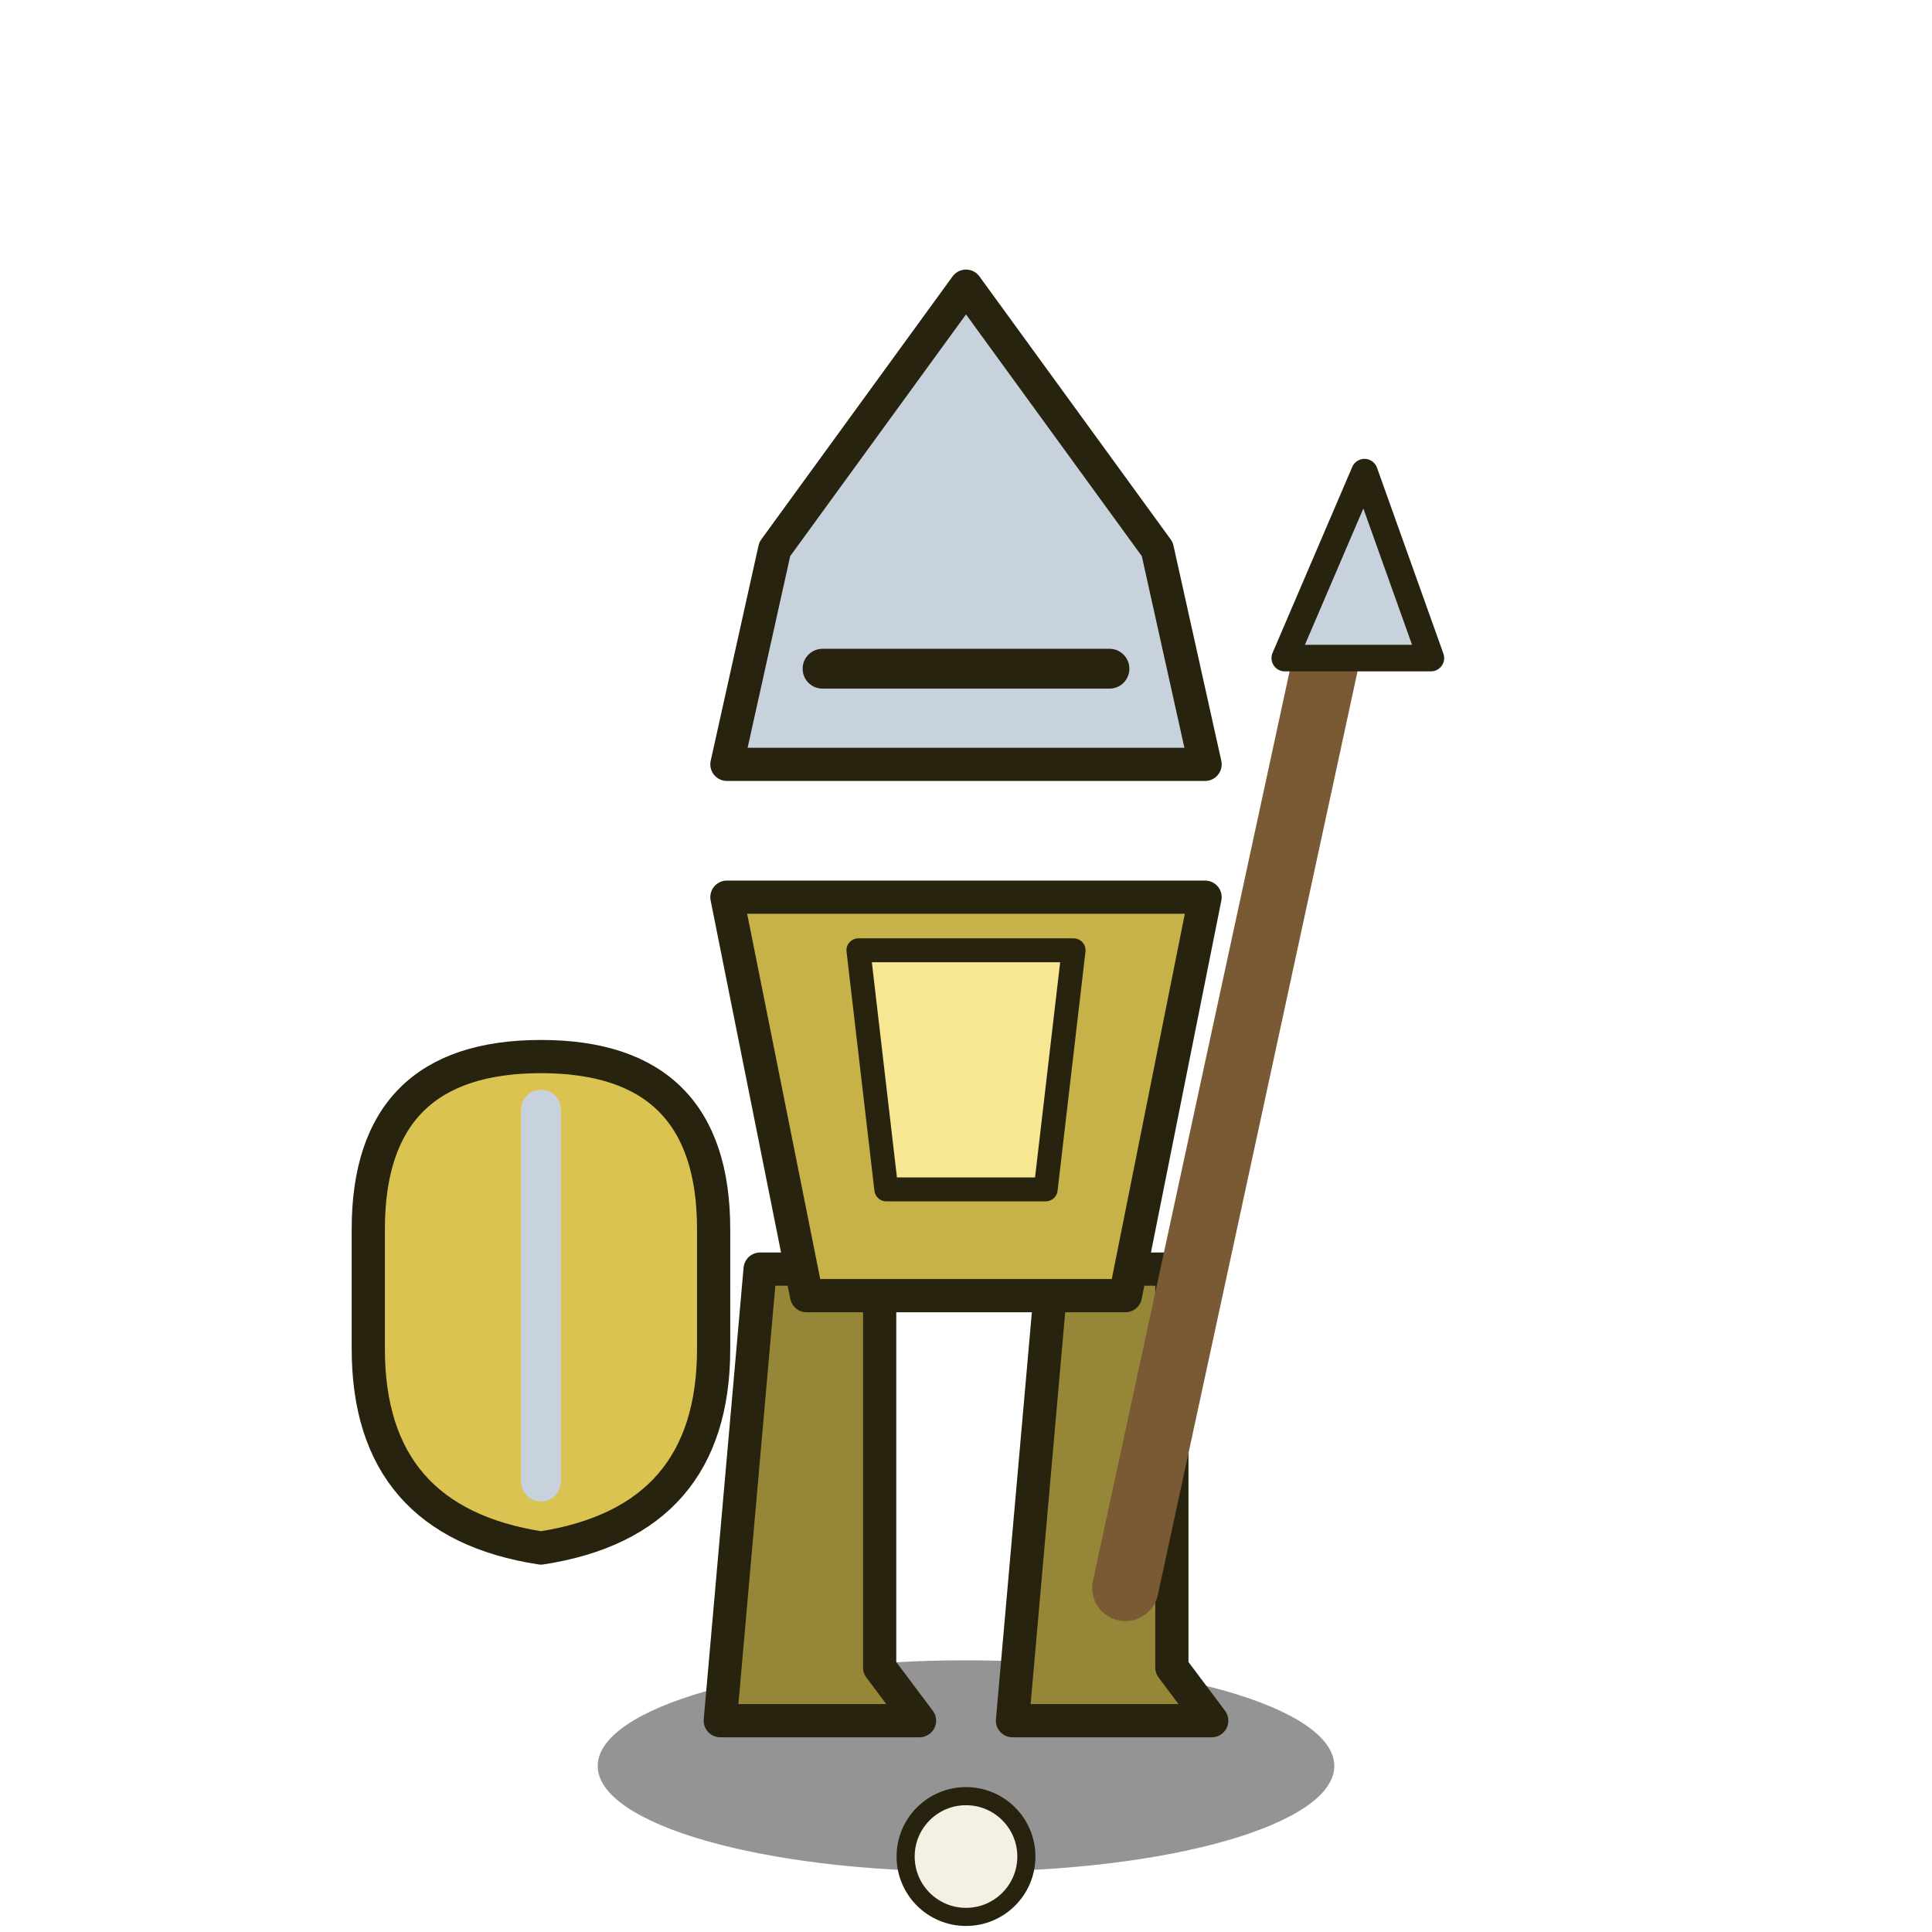
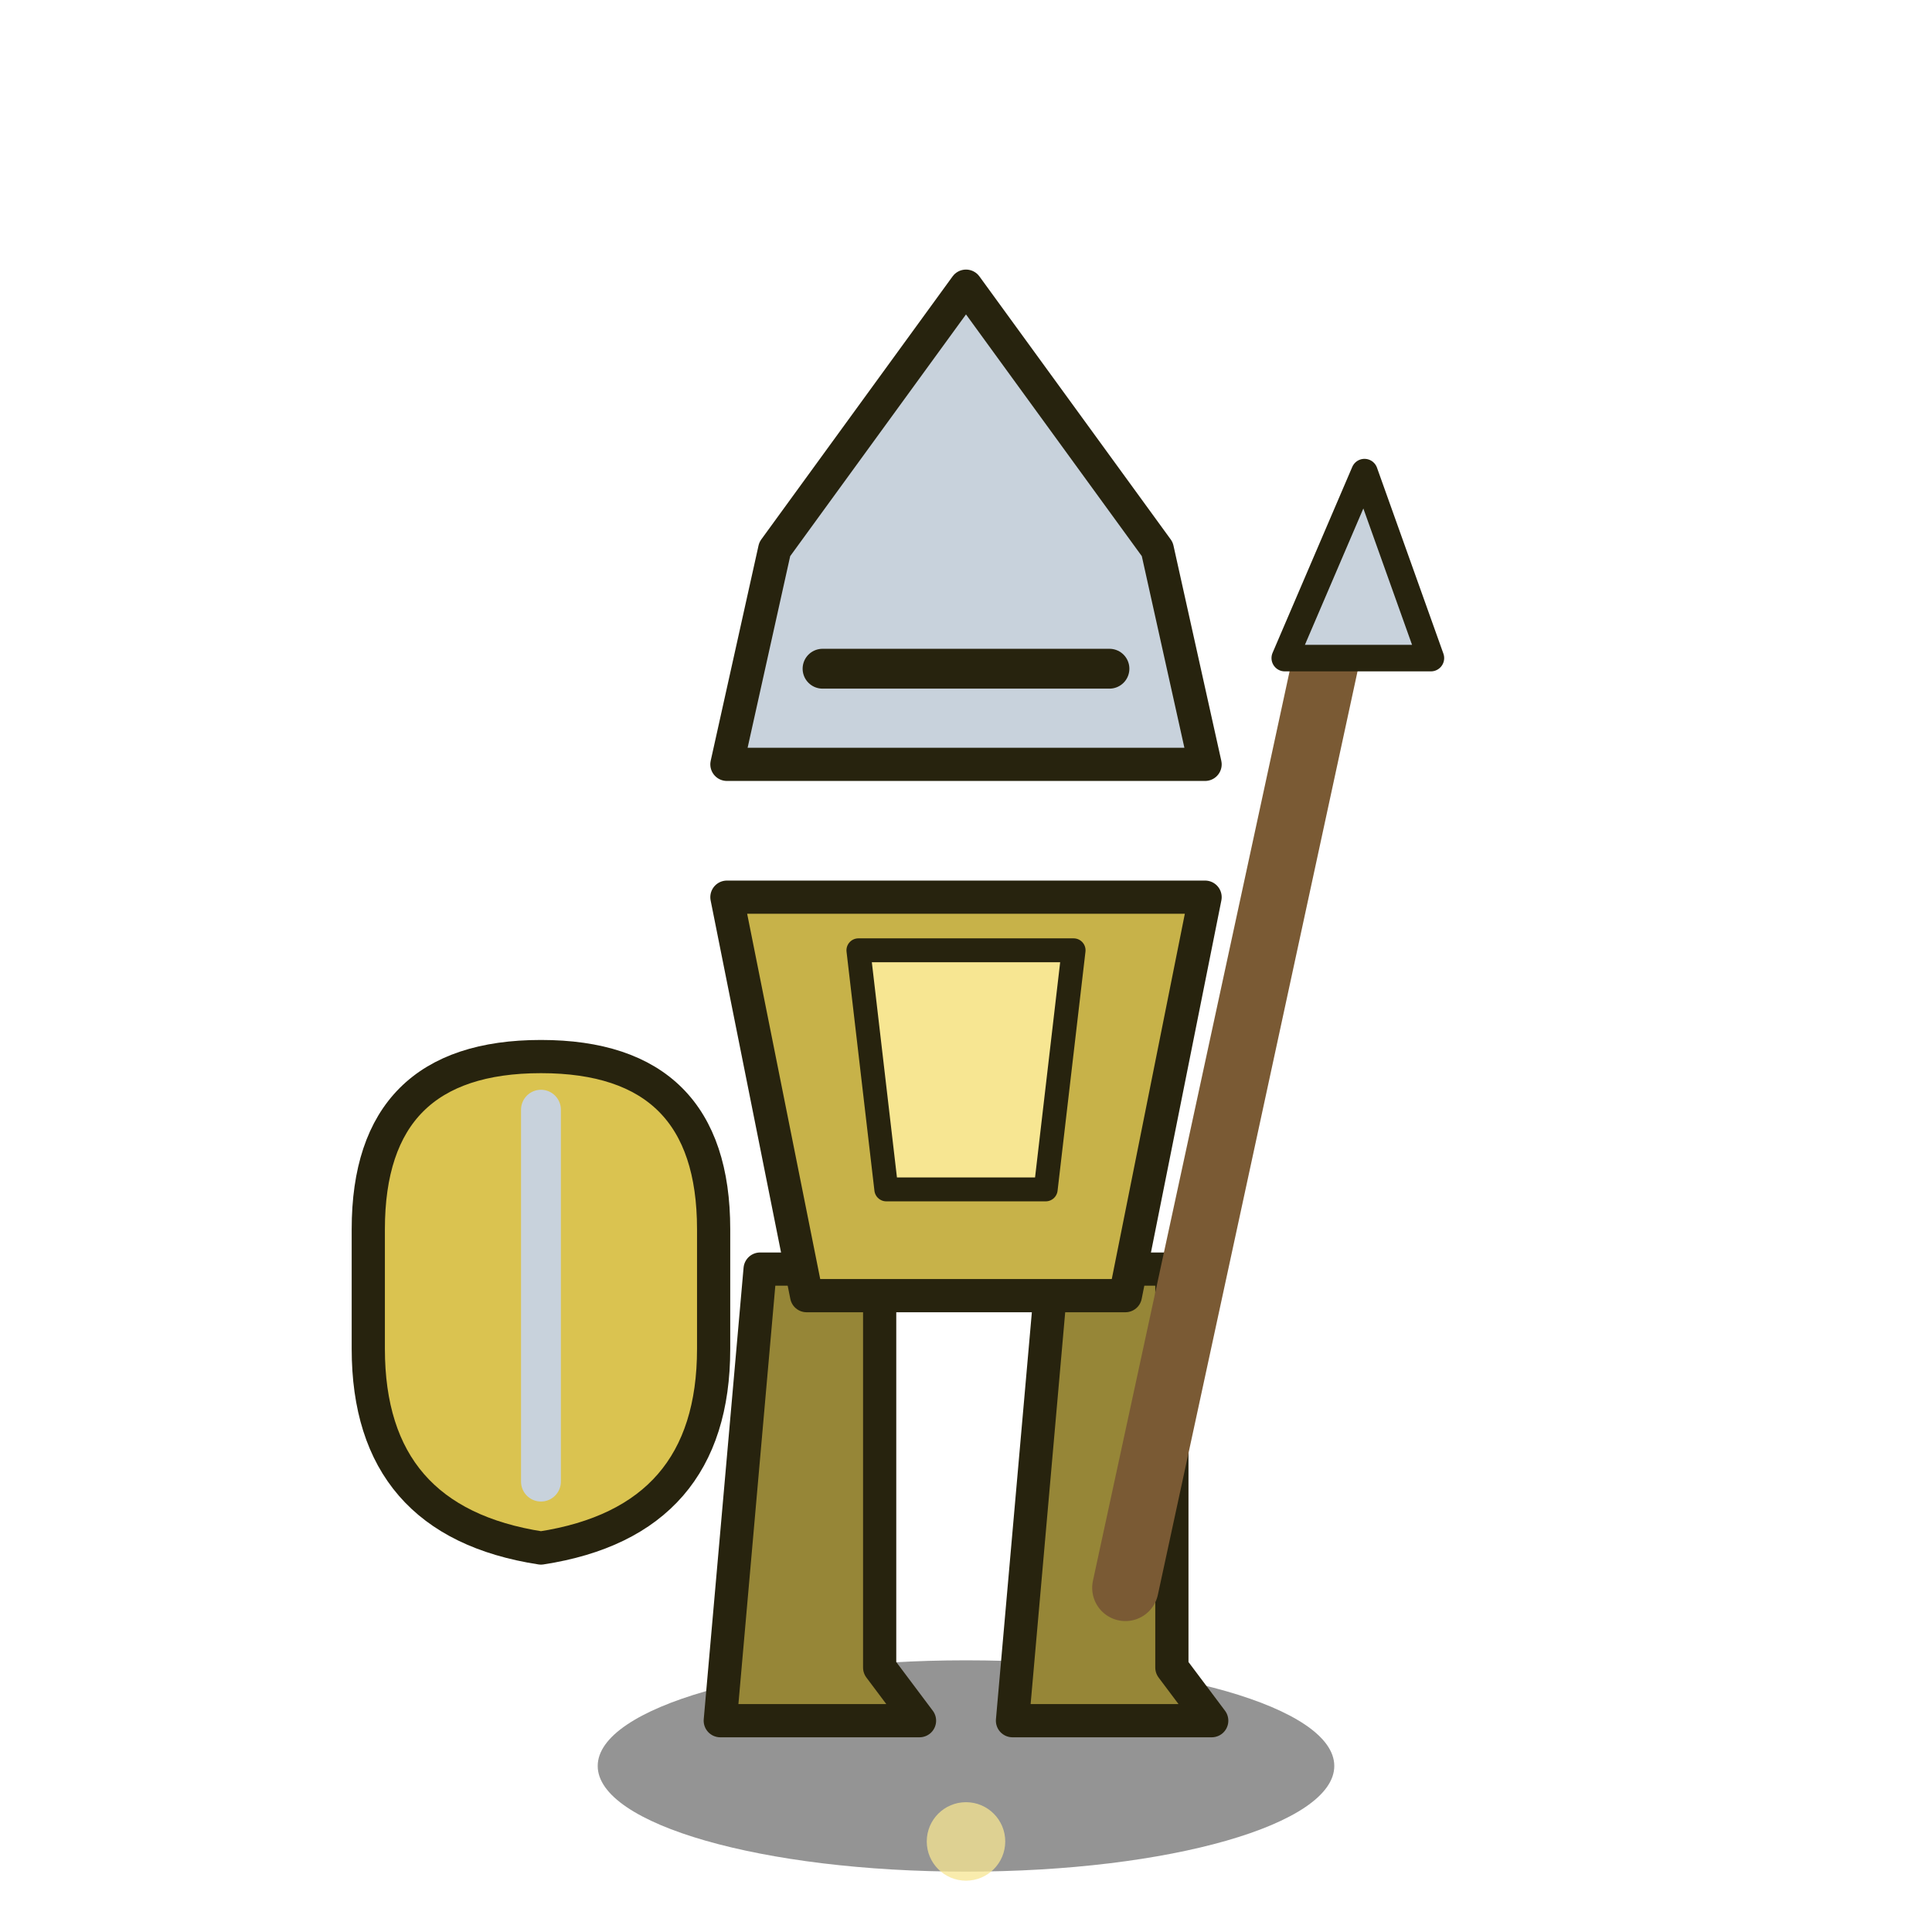
<svg xmlns="http://www.w3.org/2000/svg" viewBox="0 0 128 128" width="128" height="128">
  <ellipse cx="64.0" cy="117.0" rx="24.4" ry="7" fill="#000" opacity="0.42" />
  <g transform="translate(64.0,114.0) scale(0.88) translate(-64.0,-114.0)">
    <polygon points="48.5,80.0 57.5,80.0 57.5,110.0 60.5,114.0 45.5,114.0" fill="#968637" stroke="#27230e" stroke-width="2.5" stroke-linejoin="round" />
    <polygon points="70.5,80.0 79.5,80.0 79.5,110.0 82.5,114.0 67.5,114.0" fill="#968637" stroke="#27230e" stroke-width="2.5" stroke-linejoin="round" />
    <polygon points="46.0,52.0 82.0,52.0 76.0,82.0 52.0,82.0" fill="#c7b249" stroke="#27230e" stroke-width="2.5" stroke-linejoin="round" />
    <polygon points="55.9,56.0 72.1,56.0 70.0,74.0 58.0,74.0" fill="#f7e692" stroke="#27230e" stroke-width="1.8" stroke-linejoin="round" />
    <polygon points="46.0,42.0 49.6,25.8 64.0,6.0 78.4,25.8 82.0,42.0" fill="#c8d2dc" stroke="#27230e" stroke-width="2.5" stroke-linejoin="round" />
    <path d="M 53.2 34.8 L 74.8 34.8" fill="none" stroke="#27230e" stroke-width="3.0" stroke-linecap="round" stroke-linejoin="round" />
    <path d="M 92 30 L 76 104" fill="none" stroke="#7a5a34" stroke-width="5.0" stroke-linecap="round" stroke-linejoin="round" />
    <polygon points="94.0,20.0 99.0,34.0 88.0,34.0" fill="#c8d2dc" stroke="#27230e" stroke-width="2.0" stroke-linejoin="round" />
    <path d="M 32.0 64.0 q -13 0 -13 13 l 0 9 q 0 13 13 15 q 13 -2 13 -15 l 0 -9 q 0 -13 -13 -13 Z" fill="#dac350" stroke="#27230e" stroke-width="2.5" stroke-linejoin="round" stroke-linecap="round" />
    <path d="M 32.0 68.0 L 32.0 96.0" fill="none" stroke="#c8d2dc" stroke-width="3.0" stroke-linecap="round" stroke-linejoin="round" />
  </g>
-   <circle cx="64.0" cy="123.0" r="4.0" fill="#f4f0e4" stroke="#27230e" stroke-width="1.2" />
+   <circle cx="64.0" cy="122.0" r="2.6" fill="#f7e692" opacity="0.75" />
</svg>
